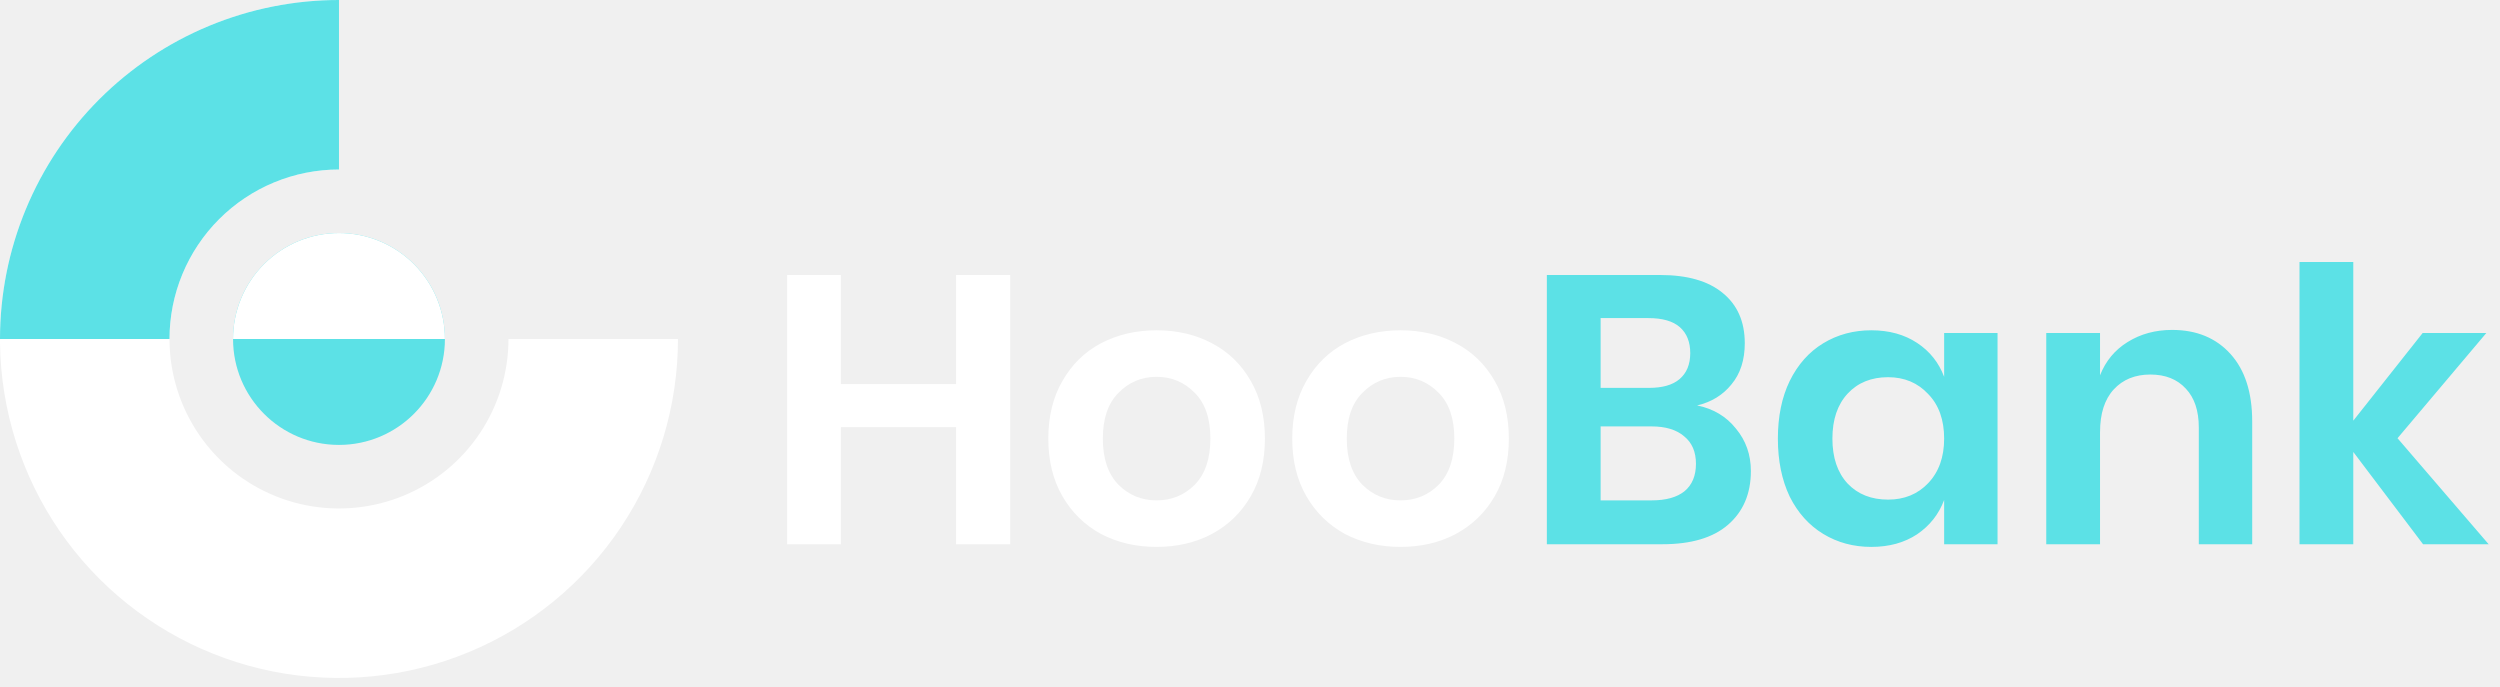
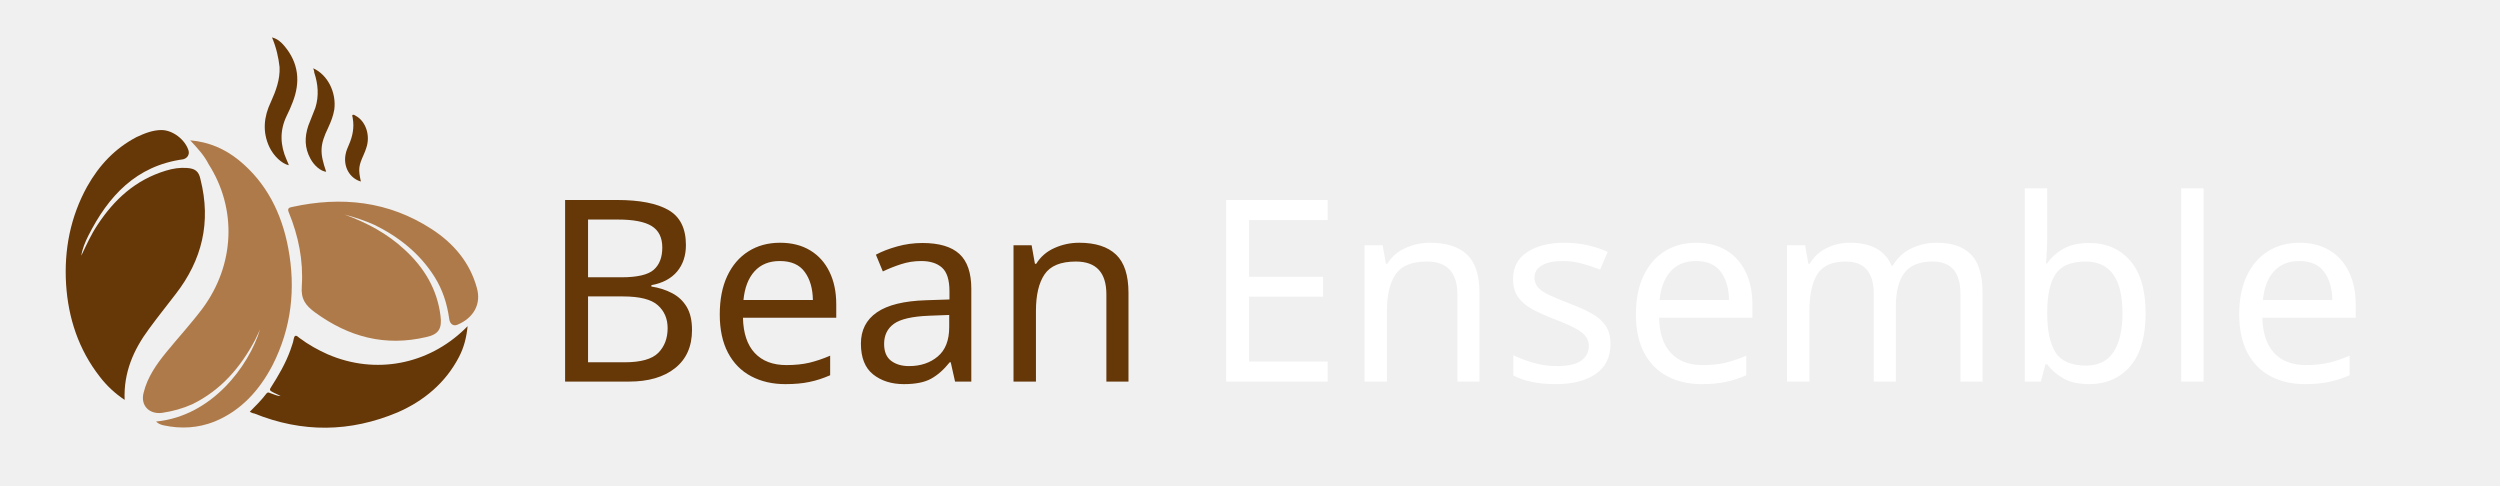
- <svg xmlns="http://www.w3.org/2000/svg" width="266" height="73" viewBox="0 0 266 73" fill="none">
-   <path d="M107.487 29.26V57.907H101.725V45.45H89.471V57.907H83.749V29.26H89.471V40.865H101.725V29.26H107.487ZM123.063 35.143C125.255 35.143 127.216 35.603 128.947 36.523C130.705 37.443 132.085 38.782 133.086 40.54C134.087 42.271 134.587 44.314 134.587 46.667C134.587 49.02 134.087 51.063 133.086 52.794C132.085 54.525 130.705 55.864 128.947 56.811C127.216 57.731 125.255 58.191 123.063 58.191C120.872 58.191 118.898 57.731 117.139 56.811C115.408 55.864 114.042 54.525 113.041 52.794C112.04 51.063 111.54 49.02 111.54 46.667C111.54 44.314 112.04 42.271 113.041 40.54C114.042 38.782 115.408 37.443 117.139 36.523C118.898 35.603 120.872 35.143 123.063 35.143ZM123.063 40.094C121.467 40.094 120.115 40.662 119.006 41.798C117.897 42.907 117.342 44.53 117.342 46.667C117.342 48.804 117.897 50.441 119.006 51.577C120.115 52.686 121.467 53.24 123.063 53.24C124.659 53.24 126.012 52.686 127.121 51.577C128.23 50.441 128.785 48.804 128.785 46.667C128.785 44.53 128.23 42.907 127.121 41.798C126.012 40.662 124.659 40.094 123.063 40.094ZM149.018 35.143C151.209 35.143 153.17 35.603 154.901 36.523C156.66 37.443 158.039 38.782 159.04 40.54C160.041 42.271 160.542 44.314 160.542 46.667C160.542 49.02 160.041 51.063 159.04 52.794C158.039 54.525 156.66 55.864 154.901 56.811C153.17 57.731 151.209 58.191 149.018 58.191C146.827 58.191 144.852 57.731 143.094 56.811C141.363 55.864 139.996 54.525 138.996 52.794C137.995 51.063 137.494 49.02 137.494 46.667C137.494 44.314 137.995 42.271 138.996 40.54C139.996 38.782 141.363 37.443 143.094 36.523C144.852 35.603 146.827 35.143 149.018 35.143ZM149.018 40.094C147.422 40.094 146.069 40.662 144.96 41.798C143.851 42.907 143.297 44.53 143.297 46.667C143.297 48.804 143.851 50.441 144.96 51.577C146.069 52.686 147.422 53.24 149.018 53.24C150.614 53.24 151.966 52.686 153.076 51.577C154.185 50.441 154.739 48.804 154.739 46.667C154.739 44.53 154.185 42.907 153.076 41.798C151.966 40.662 150.614 40.094 149.018 40.094Z" fill="white" />
-   <path d="M180.572 43.137C182.303 43.489 183.683 44.314 184.711 45.612C185.766 46.883 186.293 48.385 186.293 50.116C186.293 52.524 185.482 54.431 183.859 55.837C182.263 57.217 179.936 57.907 176.88 57.907H164.585V29.26H176.636C179.531 29.26 181.749 29.896 183.291 31.167C184.86 32.438 185.644 34.224 185.644 36.523C185.644 38.308 185.171 39.769 184.224 40.905C183.304 42.041 182.087 42.785 180.572 43.137ZM170.306 41.27H175.459C176.893 41.27 177.975 40.959 178.706 40.337C179.463 39.688 179.842 38.768 179.842 37.578C179.842 36.388 179.476 35.468 178.746 34.819C178.016 34.17 176.893 33.845 175.378 33.845H170.306V41.27ZM175.743 53.24C177.258 53.24 178.421 52.916 179.233 52.267C180.045 51.59 180.45 50.617 180.45 49.345C180.45 48.074 180.031 47.1 179.192 46.424C178.381 45.72 177.218 45.369 175.703 45.369H170.306V53.24H175.743ZM199.107 35.143C201 35.143 202.623 35.59 203.976 36.483C205.329 37.375 206.289 38.579 206.857 40.094V35.428H212.538V57.907H206.857V53.2C206.289 54.715 205.329 55.932 203.976 56.852C202.623 57.744 201 58.191 199.107 58.191C197.213 58.191 195.509 57.731 193.994 56.811C192.479 55.892 191.289 54.566 190.423 52.835C189.585 51.076 189.166 49.02 189.166 46.667C189.166 44.314 189.585 42.271 190.423 40.54C191.289 38.782 192.479 37.443 193.994 36.523C195.509 35.603 197.213 35.143 199.107 35.143ZM200.892 40.134C199.107 40.134 197.673 40.716 196.591 41.879C195.509 43.042 194.968 44.638 194.968 46.667C194.968 48.696 195.509 50.292 196.591 51.455C197.673 52.591 199.107 53.159 200.892 53.159C202.623 53.159 204.044 52.578 205.153 51.414C206.289 50.224 206.857 48.642 206.857 46.667C206.857 44.665 206.289 43.083 205.153 41.92C204.044 40.729 202.623 40.134 200.892 40.134ZM231.113 35.103C233.709 35.103 235.779 35.955 237.321 37.659C238.863 39.363 239.634 41.757 239.634 44.841V57.907H233.953V45.49C233.953 43.705 233.493 42.325 232.573 41.352C231.654 40.351 230.396 39.85 228.8 39.85C227.177 39.85 225.878 40.378 224.904 41.433C223.931 42.488 223.444 44.003 223.444 45.977V57.907H217.722V35.428H223.444V39.931C224.039 38.417 225.013 37.24 226.365 36.401C227.745 35.536 229.327 35.103 231.113 35.103ZM257.814 57.907L250.389 48.087V57.907H244.668V27.88H250.389V44.76L257.774 35.428H264.55L255.096 46.627L264.793 57.907H257.814Z" fill="#5CE1E6" />
-   <path d="M36.068 0C28.934 -8.50666e-08 21.961 2.115 16.03 6.079C10.098 10.042 5.475 15.675 2.745 22.265C0.016 28.856 -0.699 36.108 0.693 43.104C2.085 50.101 5.52 56.527 10.564 61.572C15.608 66.616 22.035 70.051 29.031 71.443C36.028 72.834 43.28 72.12 49.87 69.39C56.461 66.66 62.094 62.037 66.057 56.106C70.02 50.175 72.136 43.201 72.136 36.068L54.102 36.068C54.102 39.635 53.044 43.121 51.062 46.087C49.081 49.053 46.264 51.364 42.969 52.729C39.674 54.094 36.048 54.451 32.55 53.755C29.051 53.059 25.838 51.342 23.316 48.82C20.794 46.298 19.076 43.084 18.38 39.586C17.685 36.088 18.042 32.462 19.407 29.166C20.772 25.871 23.083 23.055 26.049 21.073C29.014 19.092 32.501 18.034 36.068 18.034L36.068 0Z" fill="white" />
-   <path d="M36.068 0C31.331 -5.64821e-08 26.641 0.933 22.265 2.745C17.889 4.558 13.913 7.215 10.564 10.564C7.215 13.913 4.558 17.889 2.745 22.265C0.933 26.641 -7.1519e-07 31.331 0 36.068L18.034 36.068C18.034 33.7 18.5 31.355 19.407 29.166C20.313 26.979 21.641 24.991 23.316 23.316C24.991 21.641 26.979 20.313 29.166 19.407C31.355 18.5 33.7 18.034 36.068 18.034L36.068 0Z" fill="#5CE1E6" />
-   <circle cx="36.068" cy="36.068" r="11.271" fill="#5CE1E6" />
-   <path d="M47.339 36.068C47.339 34.588 47.047 33.122 46.481 31.755C45.915 30.387 45.084 29.145 44.038 28.098C42.991 27.051 41.749 26.221 40.381 25.655C39.014 25.088 37.548 24.797 36.068 24.797C34.588 24.797 33.122 25.088 31.755 25.655C30.387 26.221 29.145 27.051 28.098 28.098C27.051 29.145 26.221 30.387 25.655 31.755C25.088 33.122 24.797 34.588 24.797 36.068L36.068 36.068H47.339Z" fill="white" />
+ <svg xmlns="http://www.w3.org/2000/svg" version="1.1" id="Layer_1" x="0px" y="0px" viewBox="0 0 461.4 89.6" style="enable-background:new 0 0 461.4 89.6;" xml:space="preserve">
+   <style type="text/css">
+ 	.st0{fill:#663707;}
+ 	.st1{fill:#AF7A49;}
+ 	.st2{font-family:'Poppins-SemiBold';}
+ 	.st3{font-size:46.941px;}
+ 	.st4{fill:#FFFFFF;}
+ </style>
+   <g id="PA2wLU_00000170275201691580388850000007639284241503164829_">
+     <g>
+       <path class="st0" d="M15,47.2c0.9-1.9,1.8-3.9,3-5.7c3.1-4.7,7-8.3,12.6-10c1.3-0.4,2.6-0.6,3.9-0.5c1.5,0.1,2.2,0.6,2.5,2.1    c2,7.9,0.3,14.9-4.6,21.2c-1.6,2.1-3.3,4.2-4.9,6.4c-2.9,3.9-4.7,8.1-4.5,13.1c-1.8-1.2-3.3-2.6-4.6-4.3c-3.9-5-5.8-10.8-6.2-17    C11.8,46.1,13,40,16.1,34.4c2.2-3.9,5.1-7,9.1-9.1c1.5-0.7,3-1.3,4.6-1.3c2.1,0,4.4,1.8,5,3.8c0.2,0.7-0.2,1.4-1,1.6    c-8.7,1.2-13.8,6.8-17.5,14.1C15.7,44.7,15.2,45.9,15,47.2z" />
+       <path class="st1" d="M35.1,25.9c3.5,0.3,6.4,1.6,8.9,3.6c5.2,4.2,8,9.9,9.2,16.3c1.4,7.5,0.6,14.7-2.9,21.6    c-2.4,4.6-5.8,8.4-10.7,10.4c-3,1.2-6.2,1.4-9.4,0.7c-0.5-0.1-1-0.3-1.4-0.7c10.3-1,17.1-10.2,19.2-17c-0.3,0.6-0.6,1.3-0.9,1.9    c-2.7,5.1-6.3,9.3-11.6,11.9c-1.8,0.8-3.6,1.3-5.6,1.6c-2.4,0.3-4-1.4-3.4-3.7c0.7-2.9,2.4-5.3,4.2-7.5c2.2-2.7,4.6-5.3,6.7-8.1    c5.9-8,6.4-18.3,1.1-26.6C37.7,28.7,36.5,27.4,35.1,25.9z" />
+       <path class="st1" d="M63.6,39.6c4.1,1.5,7.9,3.5,11.1,6.5c3.6,3.3,6,7.3,6.6,12.2c0.3,2.3-0.3,3.4-2.6,3.9    c-7.6,1.8-14.3,0-20.5-4.5c-1.8-1.3-2.7-2.5-2.5-4.9c0.3-4.7-0.6-9.2-2.4-13.6c-0.3-0.7,0-0.9,0.6-1c9.1-2,17.8-1.1,25.8,4.1    c4,2.6,7,6.1,8.3,10.8c0.9,3.1-0.7,5.6-3.5,6.8c-0.8,0.4-1.5-0.1-1.6-1.1c-0.4-2.8-1.2-5.3-2.7-7.7c-2.7-4.3-6.6-7.4-11.1-9.6    C67.3,40.7,65.5,40.1,63.6,39.6z" />
+       <path class="st0" d="M46.1,76c1.1-1.1,2.2-2.2,3.1-3.4c0.3-0.3,0.5-0.1,0.8,0c0.6,0.2,1.2,0.5,1.8,0.5c-0.5-0.3-1.1-0.5-1.6-0.8    c-0.4-0.2-0.5-0.4-0.2-0.8c1.4-2.2,2.7-4.4,3.6-6.9c0.2-0.7,0.5-1.3,0.6-2c0.2-1.1,0.7-0.5,1.1-0.2c1.6,1.2,3.4,2.2,5.2,3    c8.8,3.8,18.5,1.9,25.3-4.7c0.1-0.1,0.3-0.3,0.5-0.5c-0.2,2.1-0.7,4-1.6,5.7c-2.5,4.8-6.5,8.1-11.3,10.2    c-8.8,3.7-17.6,3.8-26.5,0.2C46.7,76.3,46.5,76.2,46.1,76z" />
+       <path class="st0" d="M50.2,6.9c1.1,0.3,1.7,0.9,2.3,1.6c2.6,3.1,3,6.6,1.5,10.4c-0.3,0.8-0.7,1.7-1.1,2.5c-1.3,2.7-1.2,5.4,0,8.1    c0.1,0.3,0.3,0.6,0.4,1c-1.3-0.3-2.8-1.7-3.6-3.4c-1.3-2.8-1-5.6,0.3-8.3c0.9-2,1.7-4.1,1.6-6.4C51.4,10.6,51,8.8,50.2,6.9z" />
+       <path class="st0" d="M57.8,12.6c2.7,1.2,4.3,4.5,3.9,7.6c-0.2,1.2-0.6,2.2-1.1,3.3c-1.6,3.3-1.6,4.7-0.4,8.2    c-1-0.1-2.2-1.1-2.9-2.4c-1.1-2-1.1-4-0.4-6.1c0.4-1.1,0.9-2.2,1.3-3.3c0.7-2.2,0.5-4.4-0.2-6.5C58,13.1,57.9,12.9,57.8,12.6z" />
+       <path class="st0" d="M66.6,33.5c-2.1-0.6-3.3-2.8-2.8-5.1c0.1-0.6,0.4-1.2,0.6-1.7c0.7-1.6,1-3.2,0.7-4.9c0-0.2-0.2-0.5,0-0.6    c0.2-0.1,0.4,0.1,0.6,0.2c1.8,1,2.7,3.6,1.9,5.9c-0.1,0.4-0.3,0.8-0.5,1.3C66.2,30.6,66.1,31.2,66.6,33.5z" />
+     </g>
+   </g>
+   <text transform="matrix(1 0 0 1 99.749 70.4261)">
+     <tspan x="0" y="0" class="st0 st2 st3">Bean</tspan>
+     <tspan x="122" y="0" class="st4 st2 st3">Ensemble</tspan>
+   </text>
</svg>
